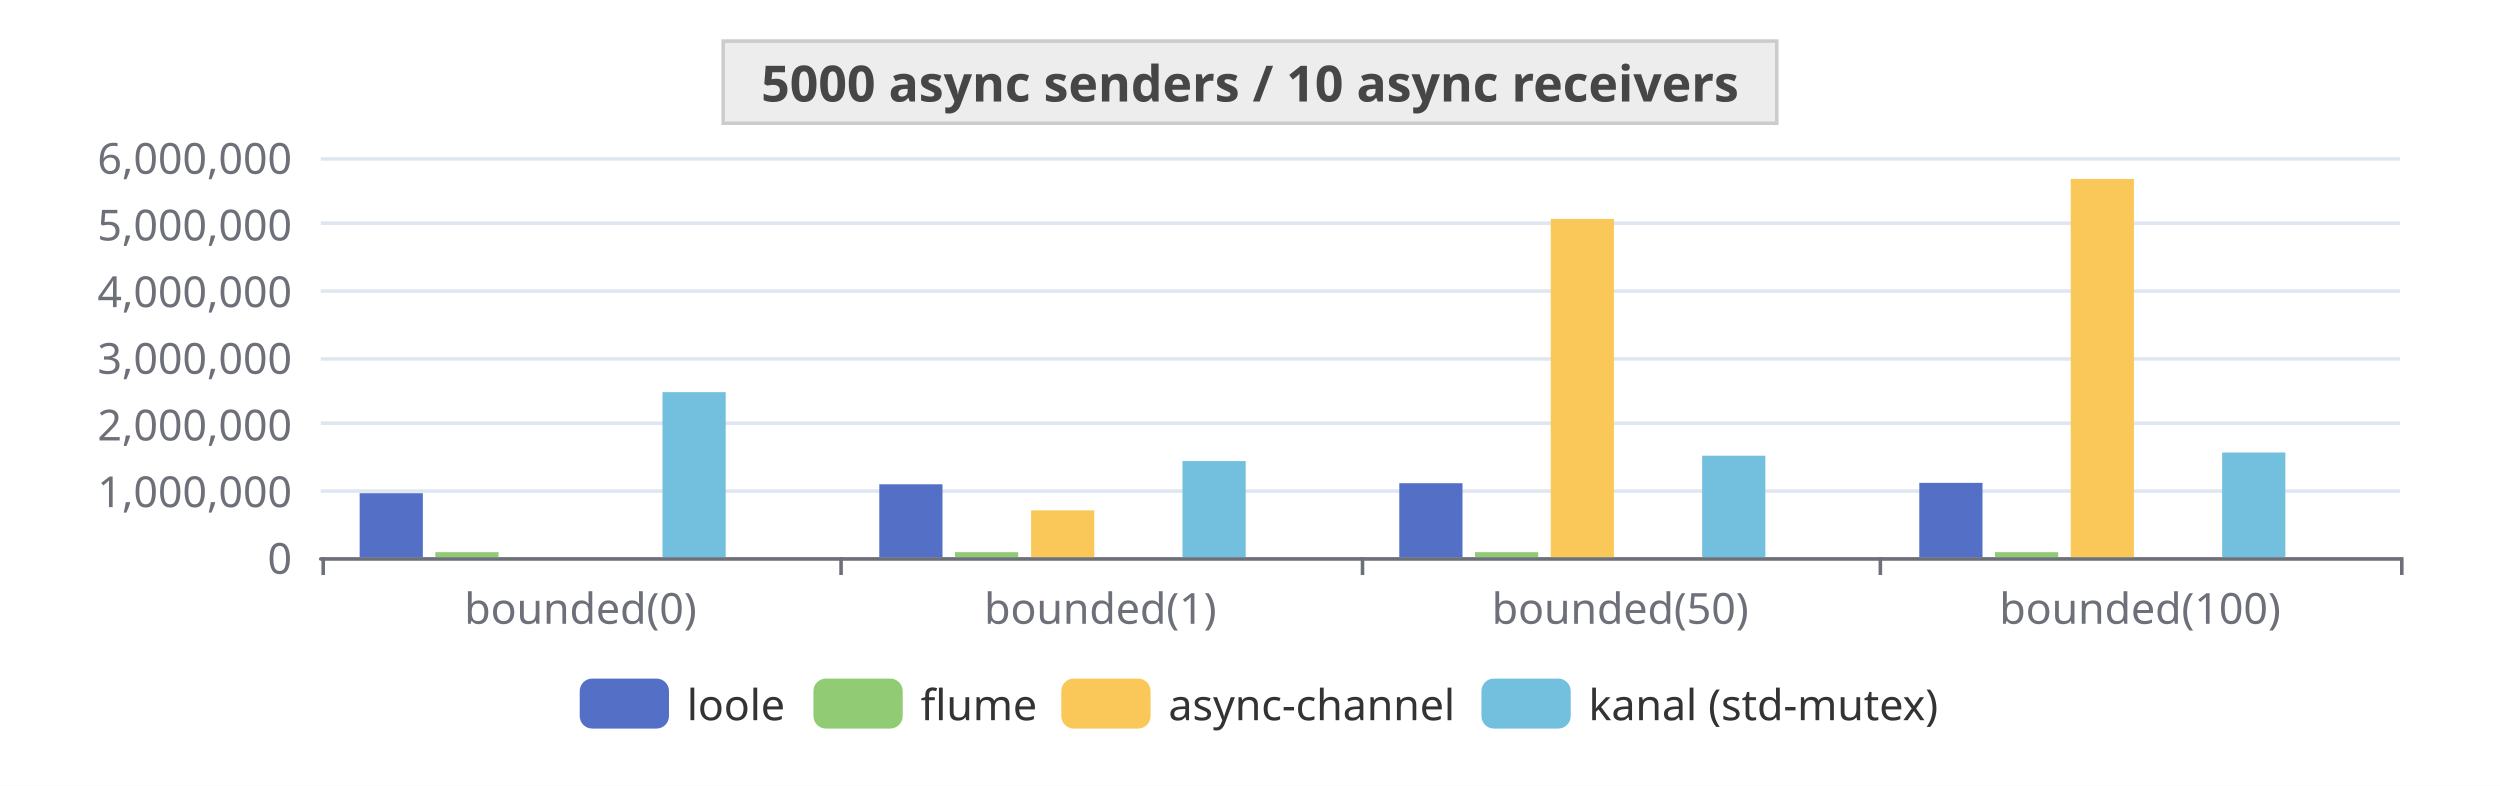
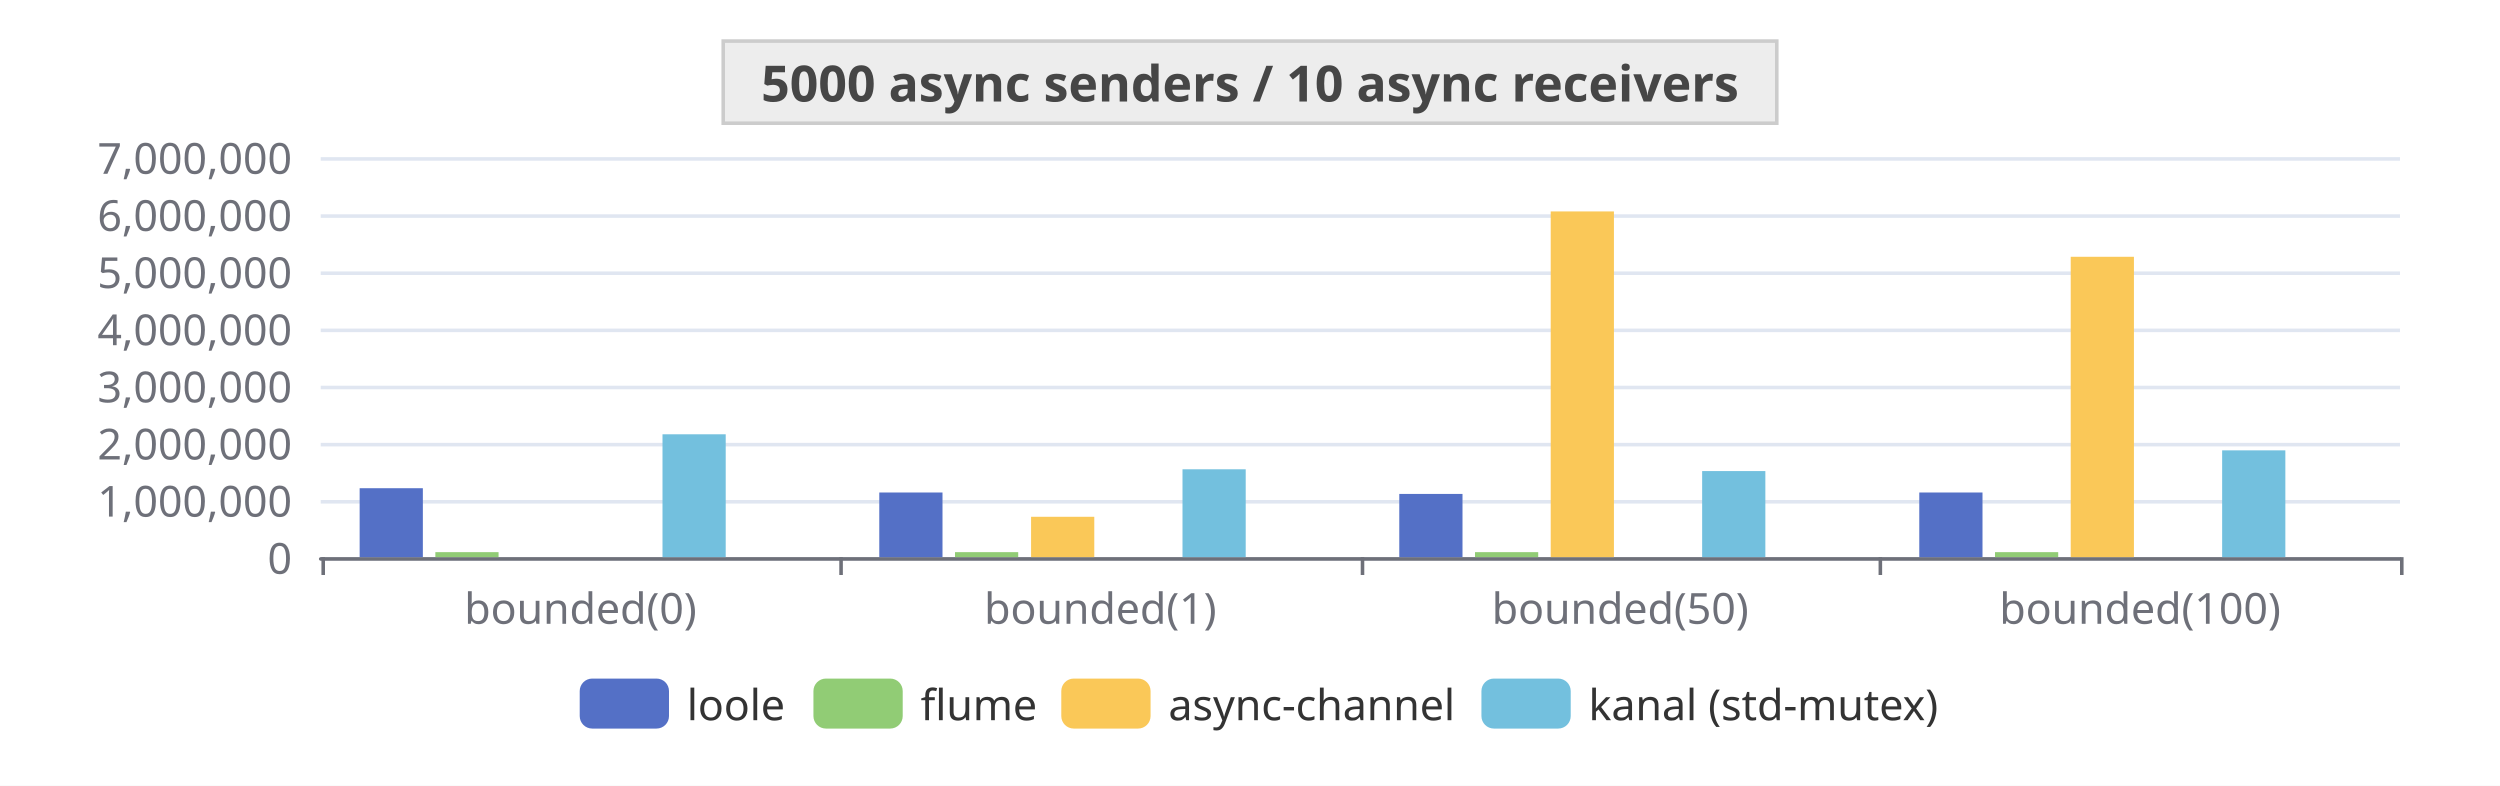
<svg xmlns="http://www.w3.org/2000/svg" width="700" height="220" version="1.1" baseProfile="full" viewBox="0 0 700 220">
  <rect width="700" height="220" x="0" y="0" id="0" fill="white" />
  <path d="M89.8 156.5L672 156.5" fill="none" stroke="#E0E6F1" />
-   <path d="M89.8 137.5L672 137.5" fill="none" stroke="#E0E6F1" />
-   <path d="M89.8 118.5L672 118.5" fill="none" stroke="#E0E6F1" />
-   <path d="M89.8 100.5L672 100.5" fill="none" stroke="#E0E6F1" />
-   <path d="M89.8 81.5L672 81.5" fill="none" stroke="#E0E6F1" />
-   <path d="M89.8 62.5L672 62.5" fill="none" stroke="#E0E6F1" />
+   <path d="M89.8 140.5L672 140.5" fill="none" stroke="#E0E6F1" />
+   <path d="M89.8 124.5L672 124.5" fill="none" stroke="#E0E6F1" />
+   <path d="M89.8 108.5L672 108.5" fill="none" stroke="#E0E6F1" />
+   <path d="M89.8 92.5L672 92.5" fill="none" stroke="#E0E6F1" />
+   <path d="M89.8 76.5L672 76.5" fill="none" stroke="#E0E6F1" />
+   <path d="M89.8 60.5L672 60.5" fill="none" stroke="#E0E6F1" />
  <path d="M89.8 44.5L672 44.5" fill="none" stroke="#E0E6F1" />
  <path d="M89.8 156.5L672 156.5" fill="none" stroke="#6E7079" stroke-linecap="round" />
  <path d="M90.5 156L90.5 161" fill="none" stroke="#6E7079" />
  <path d="M235.5 156L235.5 161" fill="none" stroke="#6E7079" />
  <path d="M381.5 156L381.5 161" fill="none" stroke="#6E7079" />
  <path d="M526.5 156L526.5 161" fill="none" stroke="#6E7079" />
  <path d="M672.5 156L672.5 161" fill="none" stroke="#6E7079" />
  <text dominant-baseline="central" text-anchor="end" style="font-size:12px;font-family:sans-serif;" transform="translate(81.76 156)" fill="#6E7079">0</text>
-   <text dominant-baseline="central" text-anchor="end" style="font-size:12px;font-family:sans-serif;" transform="translate(81.76 137.3333)" fill="#6E7079">1,000,000</text>
-   <text dominant-baseline="central" text-anchor="end" style="font-size:12px;font-family:sans-serif;" transform="translate(81.76 118.6667)" fill="#6E7079">2,000,000</text>
-   <text dominant-baseline="central" text-anchor="end" style="font-size:12px;font-family:sans-serif;" transform="translate(81.76 100)" fill="#6E7079">3,000,000</text>
-   <text dominant-baseline="central" text-anchor="end" style="font-size:12px;font-family:sans-serif;" transform="translate(81.76 81.3333)" fill="#6E7079">4,000,000</text>
-   <text dominant-baseline="central" text-anchor="end" style="font-size:12px;font-family:sans-serif;" transform="translate(81.76 62.6667)" fill="#6E7079">5,000,000</text>
-   <text dominant-baseline="central" text-anchor="end" style="font-size:12px;font-family:sans-serif;" transform="translate(81.76 44)" fill="#6E7079">6,000,000</text>
+   <text dominant-baseline="central" text-anchor="end" style="font-size:12px;font-family:sans-serif;" transform="translate(81.76 140)" fill="#6E7079">1,000,000</text>
+   <text dominant-baseline="central" text-anchor="end" style="font-size:12px;font-family:sans-serif;" transform="translate(81.76 124)" fill="#6E7079">2,000,000</text>
+   <text dominant-baseline="central" text-anchor="end" style="font-size:12px;font-family:sans-serif;" transform="translate(81.76 108)" fill="#6E7079">3,000,000</text>
+   <text dominant-baseline="central" text-anchor="end" style="font-size:12px;font-family:sans-serif;" transform="translate(81.76 92)" fill="#6E7079">4,000,000</text>
+   <text dominant-baseline="central" text-anchor="end" style="font-size:12px;font-family:sans-serif;" transform="translate(81.76 76)" fill="#6E7079">5,000,000</text>
+   <text dominant-baseline="central" text-anchor="end" style="font-size:12px;font-family:sans-serif;" transform="translate(81.76 60)" fill="#6E7079">6,000,000</text>
+   <text dominant-baseline="central" text-anchor="end" style="font-size:12px;font-family:sans-serif;" transform="translate(81.76 44)" fill="#6E7079">7,000,000</text>
  <text dominant-baseline="central" text-anchor="middle" style="font-size:12px;font-family:sans-serif;" y="6" transform="translate(162.54 164)" fill="#6E7079">bounded(0)</text>
  <text dominant-baseline="central" text-anchor="middle" style="font-size:12px;font-family:sans-serif;" y="6" transform="translate(308.1 164)" fill="#6E7079">bounded(1)</text>
  <text dominant-baseline="central" text-anchor="middle" style="font-size:12px;font-family:sans-serif;" y="6" transform="translate(453.66 164)" fill="#6E7079">bounded(50)</text>
  <text dominant-baseline="central" text-anchor="middle" style="font-size:12px;font-family:sans-serif;" y="6" transform="translate(599.22 164)" fill="#6E7079">bounded(100)</text>
-   <path d="M100.7 156l17.7 0l0 -17.9l-17.7 0Z" fill="#5470c6" />
-   <path d="M246.2 156l17.7 0l0 -20.4l-17.7 0Z" fill="#5470c6" />
-   <path d="M391.8 156l17.7 0l0 -20.7l-17.7 0Z" fill="#5470c6" />
-   <path d="M537.4 156l17.7 0l0 -20.8l-17.7 0Z" fill="#5470c6" />
+   <path d="M100.7 156l17.7 0l0 -19.3l-17.7 0Z" fill="#5470c6" />
+   <path d="M246.2 156l17.7 0l0 -18.1l-17.7 0Z" fill="#5470c6" />
+   <path d="M391.8 156l17.7 0l0 -17.7l-17.7 0Z" fill="#5470c6" />
+   <path d="M537.4 156l17.7 0l0 -18.1l-17.7 0Z" fill="#5470c6" />
  <path d="M121.9 156l17.7 0l0 -1.4l-17.7 0Z" fill="#91cc75" />
  <path d="M267.4 156l17.7 0l0 -1.4l-17.7 0Z" fill="#91cc75" />
  <path d="M413 156l17.7 0l0 -1.4l-17.7 0Z" fill="#91cc75" />
  <path d="M558.6 156l17.7 0l0 -1.4l-17.7 0Z" fill="#91cc75" />
  <path d="M143.1 156l17.7 0l0 0l-17.7 0Z" fill="#fac858" />
-   <path d="M288.7 156l17.7 0l0 -13.1l-17.7 0Z" fill="#fac858" />
-   <path d="M434.2 156l17.7 0l0 -94.7l-17.7 0Z" fill="#fac858" />
-   <path d="M579.8 156l17.7 0l0 -105.9l-17.7 0Z" fill="#fac858" />
+   <path d="M288.7 156l17.7 0l0 -11.3l-17.7 0Z" fill="#fac858" />
+   <path d="M434.2 156l17.7 0l0 -96.8l-17.7 0Z" fill="#fac858" />
+   <path d="M579.8 156l17.7 0l0 -84.1l-17.7 0Z" fill="#fac858" />
  <path d="M164.3 156l17.7 0l0 0l-17.7 0Z" fill="#ee6666" />
  <path d="M309.9 156l17.7 0l0 0l-17.7 0Z" fill="#ee6666" />
  <path d="M455.4 156l17.7 0l0 0l-17.7 0Z" fill="#ee6666" />
  <path d="M601 156l17.7 0l0 0l-17.7 0Z" fill="#ee6666" />
-   <path d="M185.5 156l17.7 0l0 -46.2l-17.7 0Z" fill="#73c0de" />
-   <path d="M331.1 156l17.7 0l0 -26.9l-17.7 0Z" fill="#73c0de" />
-   <path d="M476.6 156l17.7 0l0 -28.4l-17.7 0Z" fill="#73c0de" />
-   <path d="M622.2 156l17.7 0l0 -29.3l-17.7 0Z" fill="#73c0de" />
+   <path d="M185.5 156l17.7 0l0 -34.4l-17.7 0Z" fill="#73c0de" />
+   <path d="M331.1 156l17.7 0l0 -24.6l-17.7 0Z" fill="#73c0de" />
+   <path d="M476.6 156l17.7 0l0 -24.1l-17.7 0Z" fill="#73c0de" />
+   <path d="M622.2 156l17.7 0l0 -29.9l-17.7 0Z" fill="#73c0de" />
  <path d="M206.7 156l17.7 0l0 0l-17.7 0Z" fill="#3ba272" />
  <path d="M352.3 156l17.7 0l0 0l-17.7 0Z" fill="#3ba272" />
  <path d="M497.8 156l17.7 0l0 0l-17.7 0Z" fill="#3ba272" />
  <path d="M643.4 156l17.7 0l0 0l-17.7 0Z" fill="#3ba272" />
  <path d="M-5 -5l385.4 0l0 24l-385.4 0Z" transform="translate(162.32 190)" fill="rgb(0,0,0)" fill-opacity="0" stroke="#ccc" stroke-width="0" />
  <path d="M3.5 0L21.5 0A3.5 3.5 0 0 1 25 3.5L25 10.5A3.5 3.5 0 0 1 21.5 14L3.5 14A3.5 3.5 0 0 1 0 10.5L0 3.5A3.5 3.5 0 0 1 3.5 0" transform="translate(162.32 190)" fill="#5470c6" />
  <text dominant-baseline="central" text-anchor="start" style="font-size:12px;font-family:sans-serif;" x="30" y="7" transform="translate(162.32 190)" fill="#333">loole</text>
  <path d="M3.5 0L21.5 0A3.5 3.5 0 0 1 25 3.5L25 10.5A3.5 3.5 0 0 1 21.5 14L3.5 14A3.5 3.5 0 0 1 0 10.5L0 3.5A3.5 3.5 0 0 1 3.5 0" transform="translate(227.76 190)" fill="#91cc75" />
  <text dominant-baseline="central" text-anchor="start" style="font-size:12px;font-family:sans-serif;" x="30" y="7" transform="translate(227.76 190)" fill="#333">flume</text>
  <path d="M3.5 0L21.5 0A3.5 3.5 0 0 1 25 3.5L25 10.5A3.5 3.5 0 0 1 21.5 14L3.5 14A3.5 3.5 0 0 1 0 10.5L0 3.5A3.5 3.5 0 0 1 3.5 0" transform="translate(297.16 190)" fill="#fac858" />
  <text dominant-baseline="central" text-anchor="start" style="font-size:12px;font-family:sans-serif;" x="30" y="7" transform="translate(297.16 190)" fill="#333">async-channel</text>
  <path d="M3.5 0L21.5 0A3.5 3.5 0 0 1 25 3.5L25 10.5A3.5 3.5 0 0 1 21.5 14L3.5 14A3.5 3.5 0 0 1 0 10.5L0 3.5A3.5 3.5 0 0 1 3.5 0" transform="translate(414.8 190)" fill="#73c0de" />
  <text dominant-baseline="central" text-anchor="start" style="font-size:12px;font-family:sans-serif;" xml:space="preserve" x="30" y="7" transform="translate(414.8 190)" fill="#333">kanal (std-mutex)</text>
  <path d="M-147.5 -4.5l295 0l0 23l-295 0Z" transform="translate(350 16)" fill="#ddd8" stroke="#ccc" />
  <text dominant-baseline="central" text-anchor="middle" style="font-size:14px;font-family:sans-serif;font-weight:bold;" xml:space="preserve" y="7" transform="translate(350 16)" fill="#464646">5000 async senders / 10 async receivers</text>
</svg>
